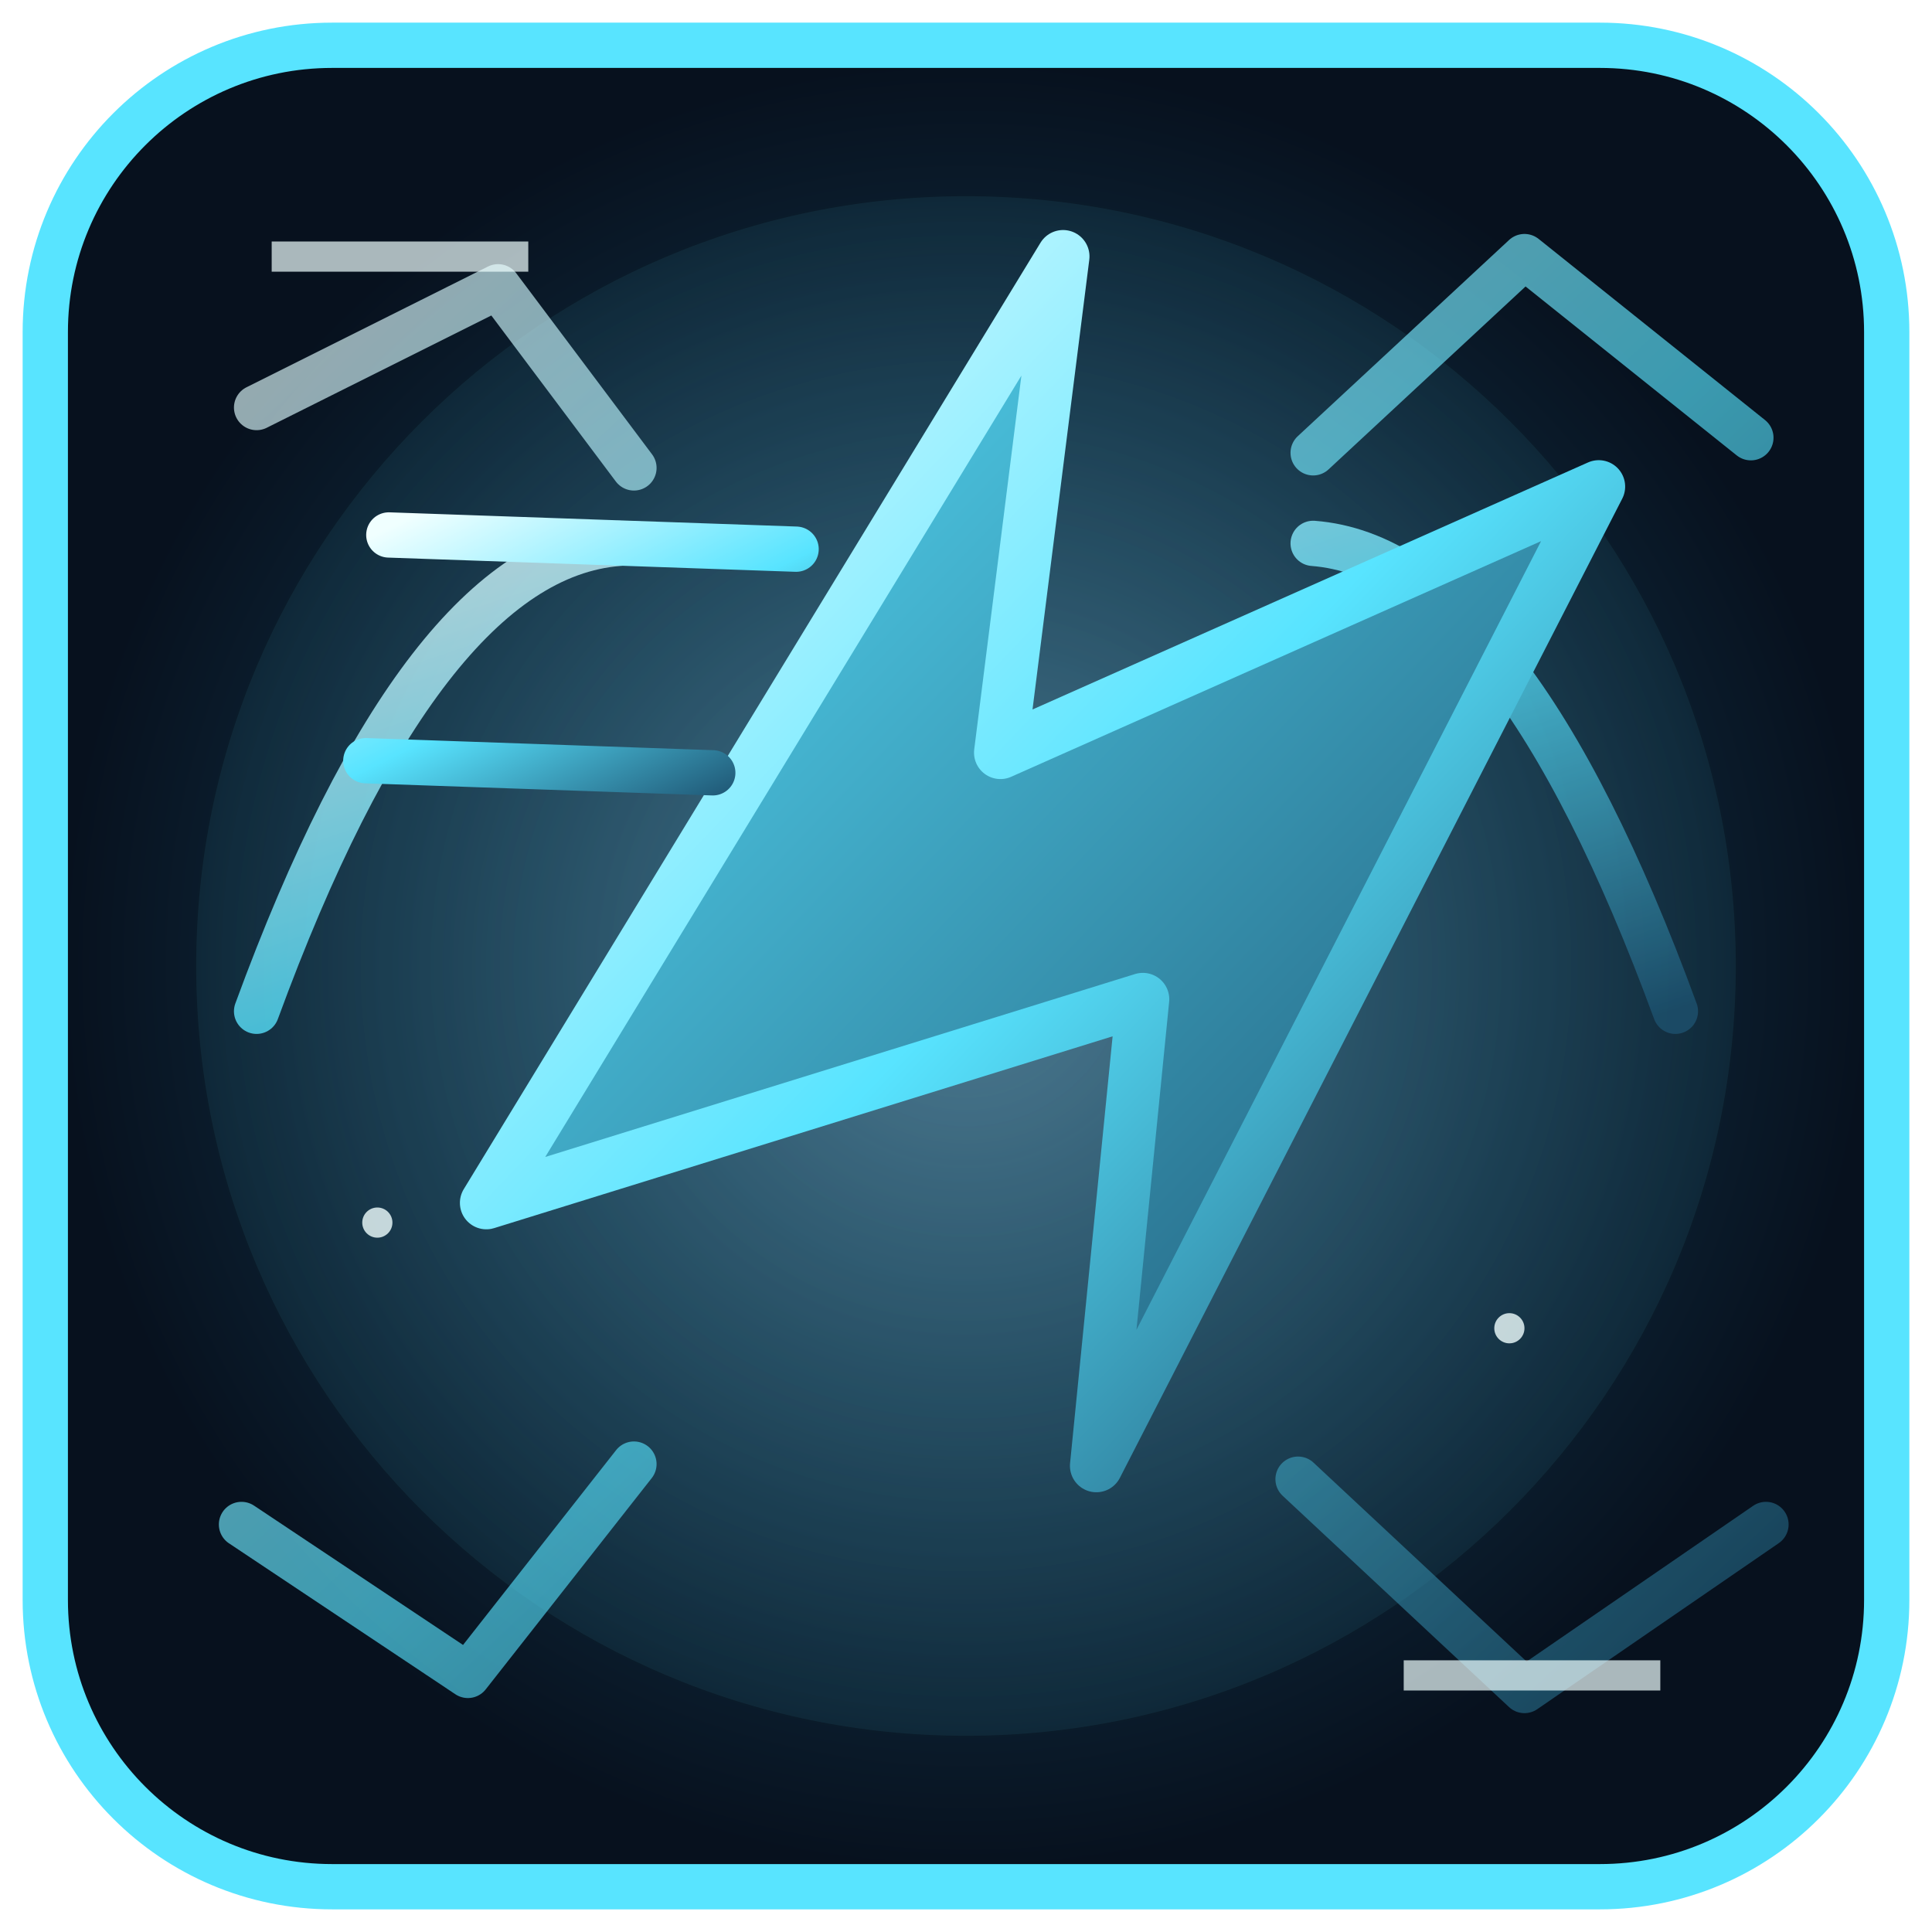
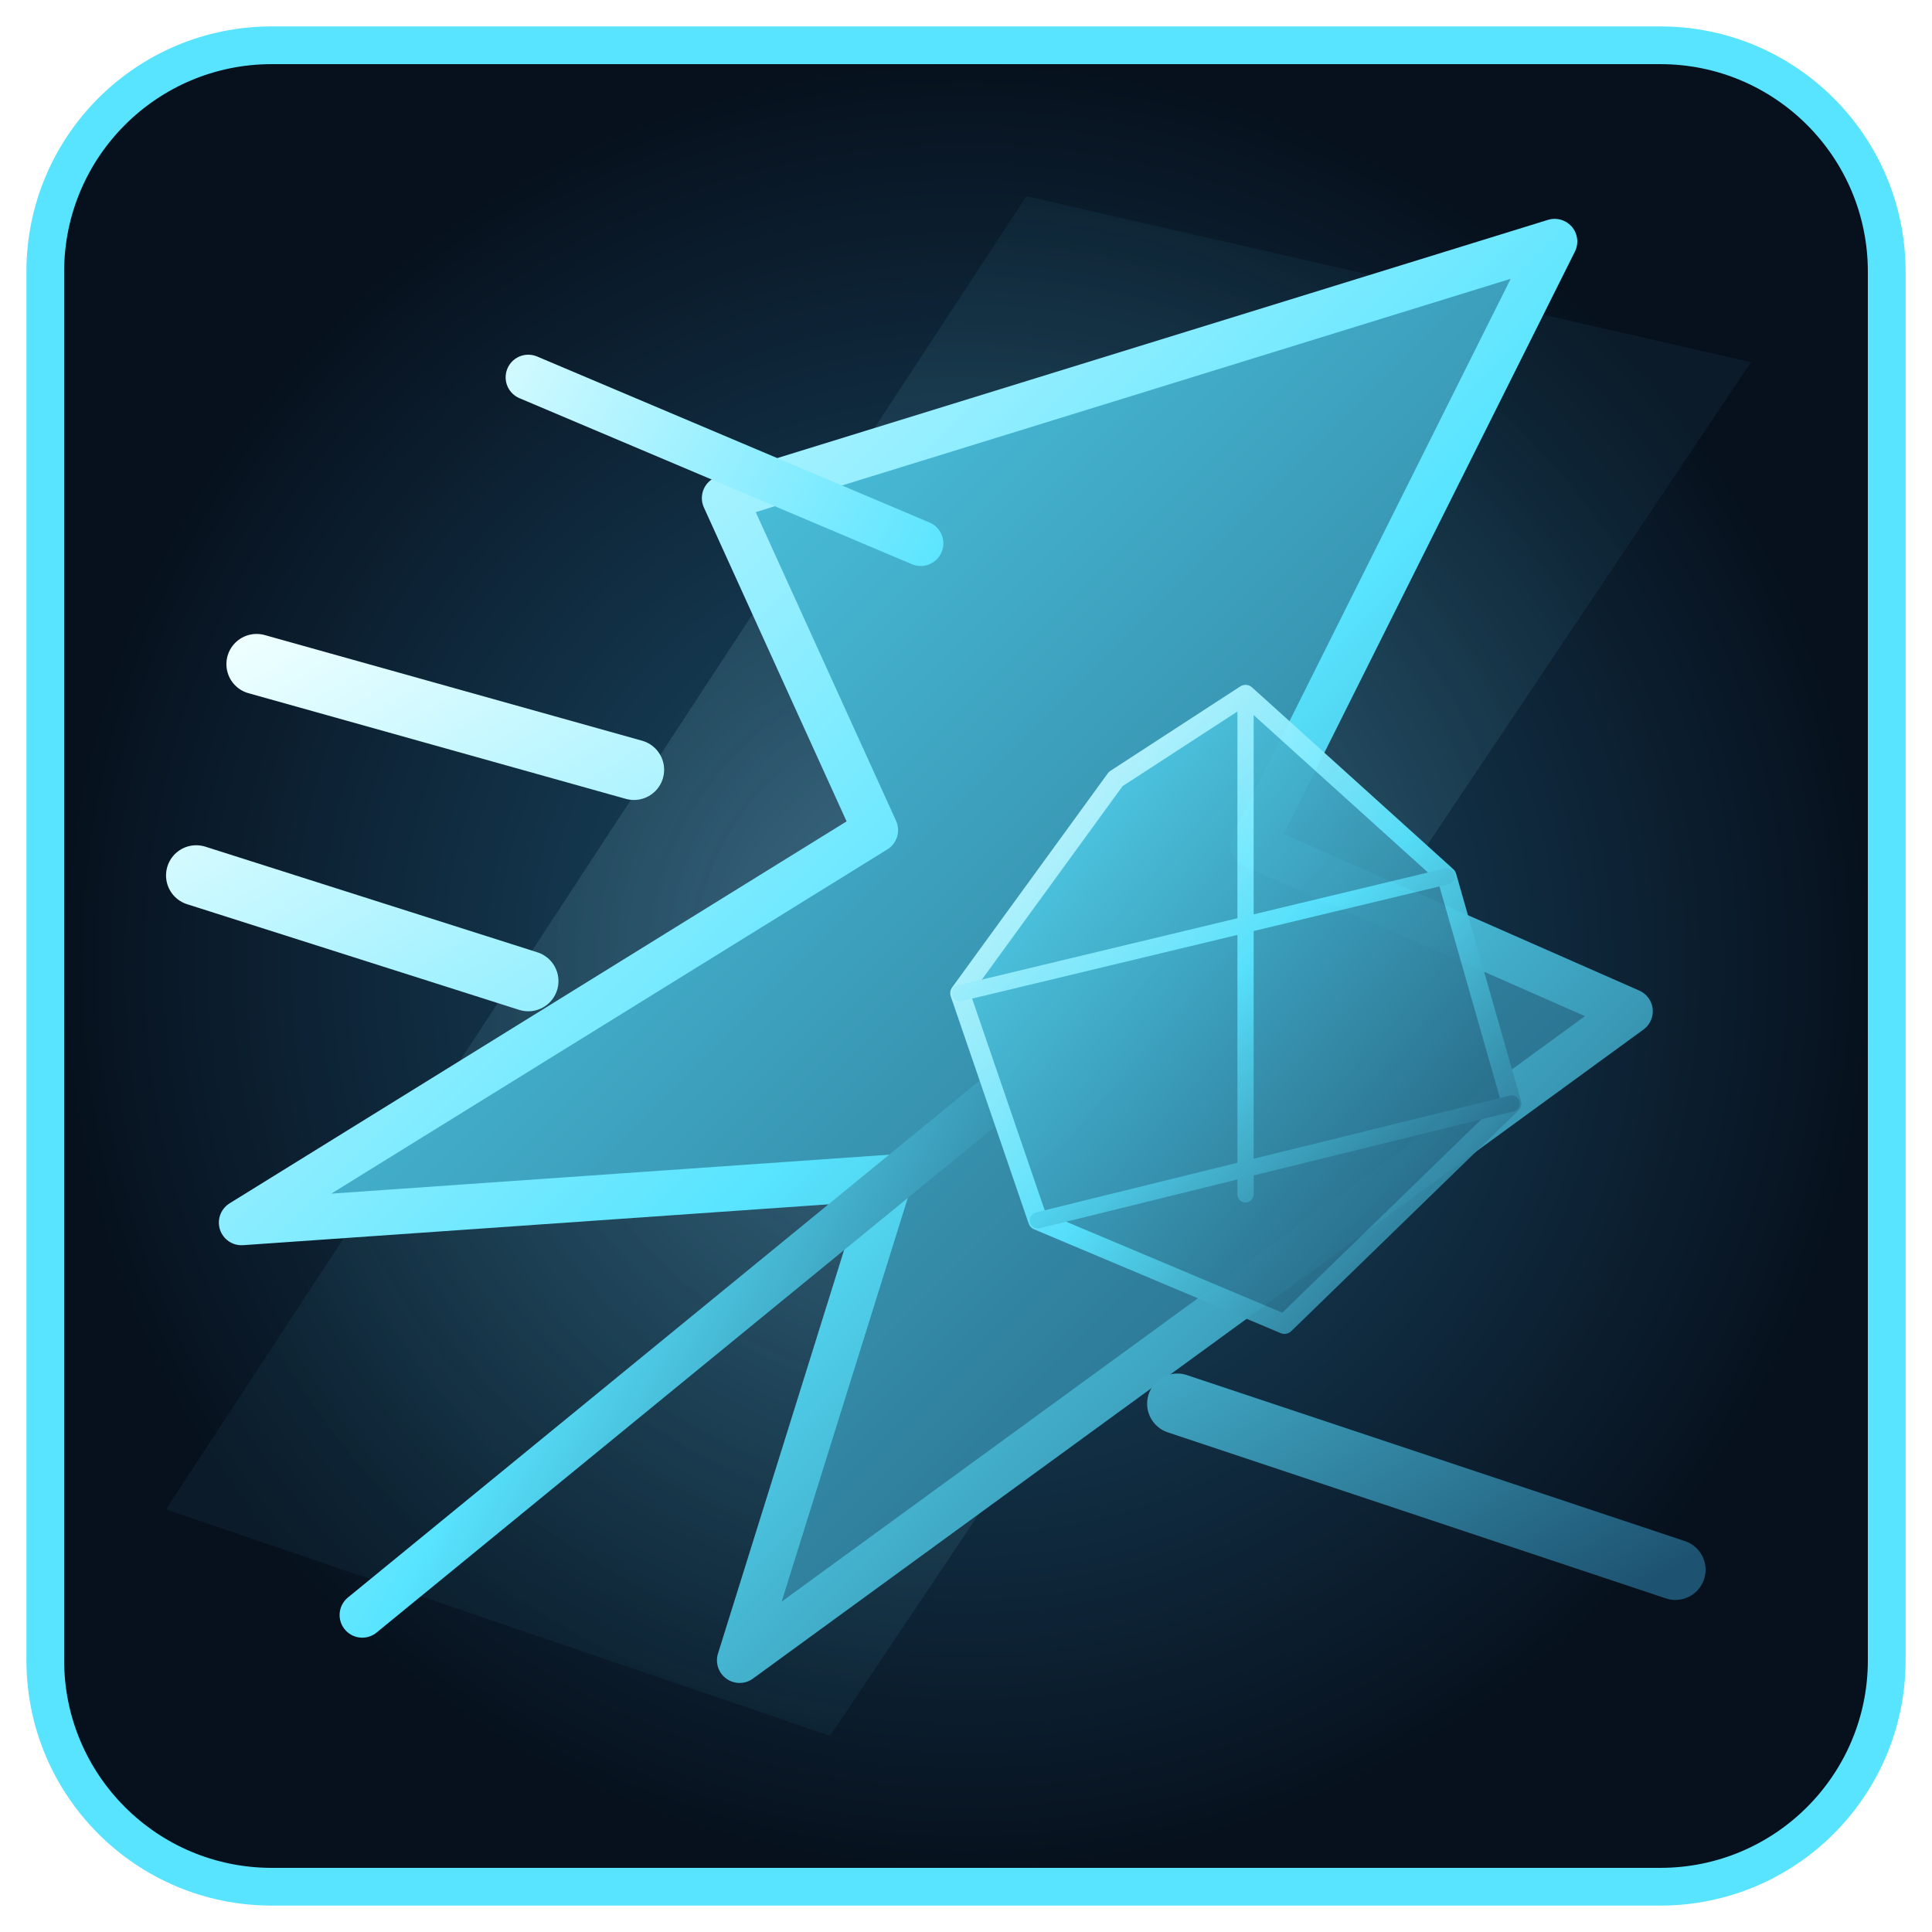
- <svg xmlns="http://www.w3.org/2000/svg" width="128" height="128" viewBox="0 0 128 128" role="img" aria-label="量子槍手 W 量子閃現" data-skill-id="liangzi:W">
+ <svg xmlns="http://www.w3.org/2000/svg" width="128" height="128" viewBox="0 0 128 128" role="img" aria-label="量子槍手 W 量子閃現" data-skill-id="liangzi:W" data-scene="dash">
  <defs>
    <radialGradient id="ground">
      <stop stop-color="#1d5270" />
      <stop offset="1" stop-color="#07111e" />
    </radialGradient>
    <linearGradient id="bright" x2="1" y2="1">
      <stop stop-color="#f0ffff" />
      <stop offset=".52" stop-color="#58e4ff" />
      <stop offset="1" stop-color="#1d5270" />
    </linearGradient>
    <linearGradient id="metal" x2="1" y2="1">
      <stop stop-color="#58e4ff" />
      <stop offset="1" stop-color="#1d5270" />
    </linearGradient>
    <radialGradient id="accent">
      <stop stop-color="#f0ffff" stop-opacity=".9" />
      <stop offset="1" stop-color="#58e4ff" stop-opacity=".25" />
    </radialGradient>
  </defs>
-   <rect x="3" y="3" width="122" height="122" rx="19" fill="url(#ground)" stroke="#58e4ff" stroke-width="3" />
-   <circle cx="64" cy="64" r="51" fill="url(#accent)" opacity=".27" />
-   <g opacity=".65">
-     <path d="M17 27 L33 19 L42 31 M87 30 L101 17 L116 29 M16 101 L31 111 L42 97 M86 98 L101 112 L117 101" fill="none" stroke="url(#bright)" stroke-width="3" stroke-linecap="round" stroke-linejoin="round" />
+   <rect x="3" y="3" width="122" height="122" rx="15" fill="url(#ground)" stroke="#58e4ff" stroke-width="2.5" />
+   <path d="M11 100 L68 13 L116 24 L55 115 Z" fill="url(#accent)" opacity=".2" />
+   <g>
+     <path d="M16 81 L58 55 L48 33 L103 16 L83 56 L108 67 L49 110 L59 78 Z" fill="url(#metal)" stroke="url(#bright)" stroke-width="3" stroke-linejoin="round" opacity="1" />
+     <path d="M17 44 L42 51 M13 58 L35 65 M78 93 L111 104" fill="none" stroke="url(#bright)" stroke-width="4" stroke-linecap="round" stroke-linejoin="round" opacity="1" />
+     <path d="M24 107 L68 71 M35 25 L61 36" fill="none" stroke="url(#bright)" stroke-width="3" stroke-linecap="round" stroke-linejoin="round" opacity="1" />
+     <g transform="translate(55 40) scale(.43)" opacity=".95">
+       <path d="M64 14 L95 42 L105 77 L70 111 L32 95 L20 60 L44 27 Z" fill="url(#metal)" stroke="url(#bright)" stroke-width="3" stroke-linejoin="round" opacity="1" />
+       <path d="M64 14 L64 91 M20 60 L95 42 M32 95 L105 77" fill="none" stroke="url(#bright)" stroke-width="2.5" stroke-linecap="round" stroke-linejoin="round" opacity="1" />
+     </g>
  </g>
-   <g opacity=".78">
-     <path d="M17 67 Q28 37 41 36 M111 67 Q100 37 87 36" fill="none" stroke="url(#bright)" stroke-width="3" stroke-linecap="round" stroke-linejoin="round" />
-   </g>
-   <g transform="translate(6 -6) rotate(2 64 64)">
-     <path d="M27 87 L63 23 L60 56 L99 37 L68 103 L70 72 Z" fill="url(#metal)" stroke="url(#bright)" stroke-width="3.5" stroke-linejoin="round" />
-     <path d="M19 43 L46 43 M18 58 L41 58" fill="none" stroke="url(#bright)" stroke-width="3" stroke-linecap="round" stroke-linejoin="round" />
-   </g>
-   <g>
-     <circle cx="25" cy="81" r="1" fill="#f0ffff" opacity=".8" />
-     <circle cx="68" cy="21" r="0" fill="#f0ffff" opacity=".8" />
-     <circle cx="100" cy="88" r="1" fill="#f0ffff" opacity=".8" />
-   </g>
-   <path d="M18 17 L35 17 M93 111 L110 111" stroke="#f0ffff" stroke-width="2" opacity=".7" />
</svg>
